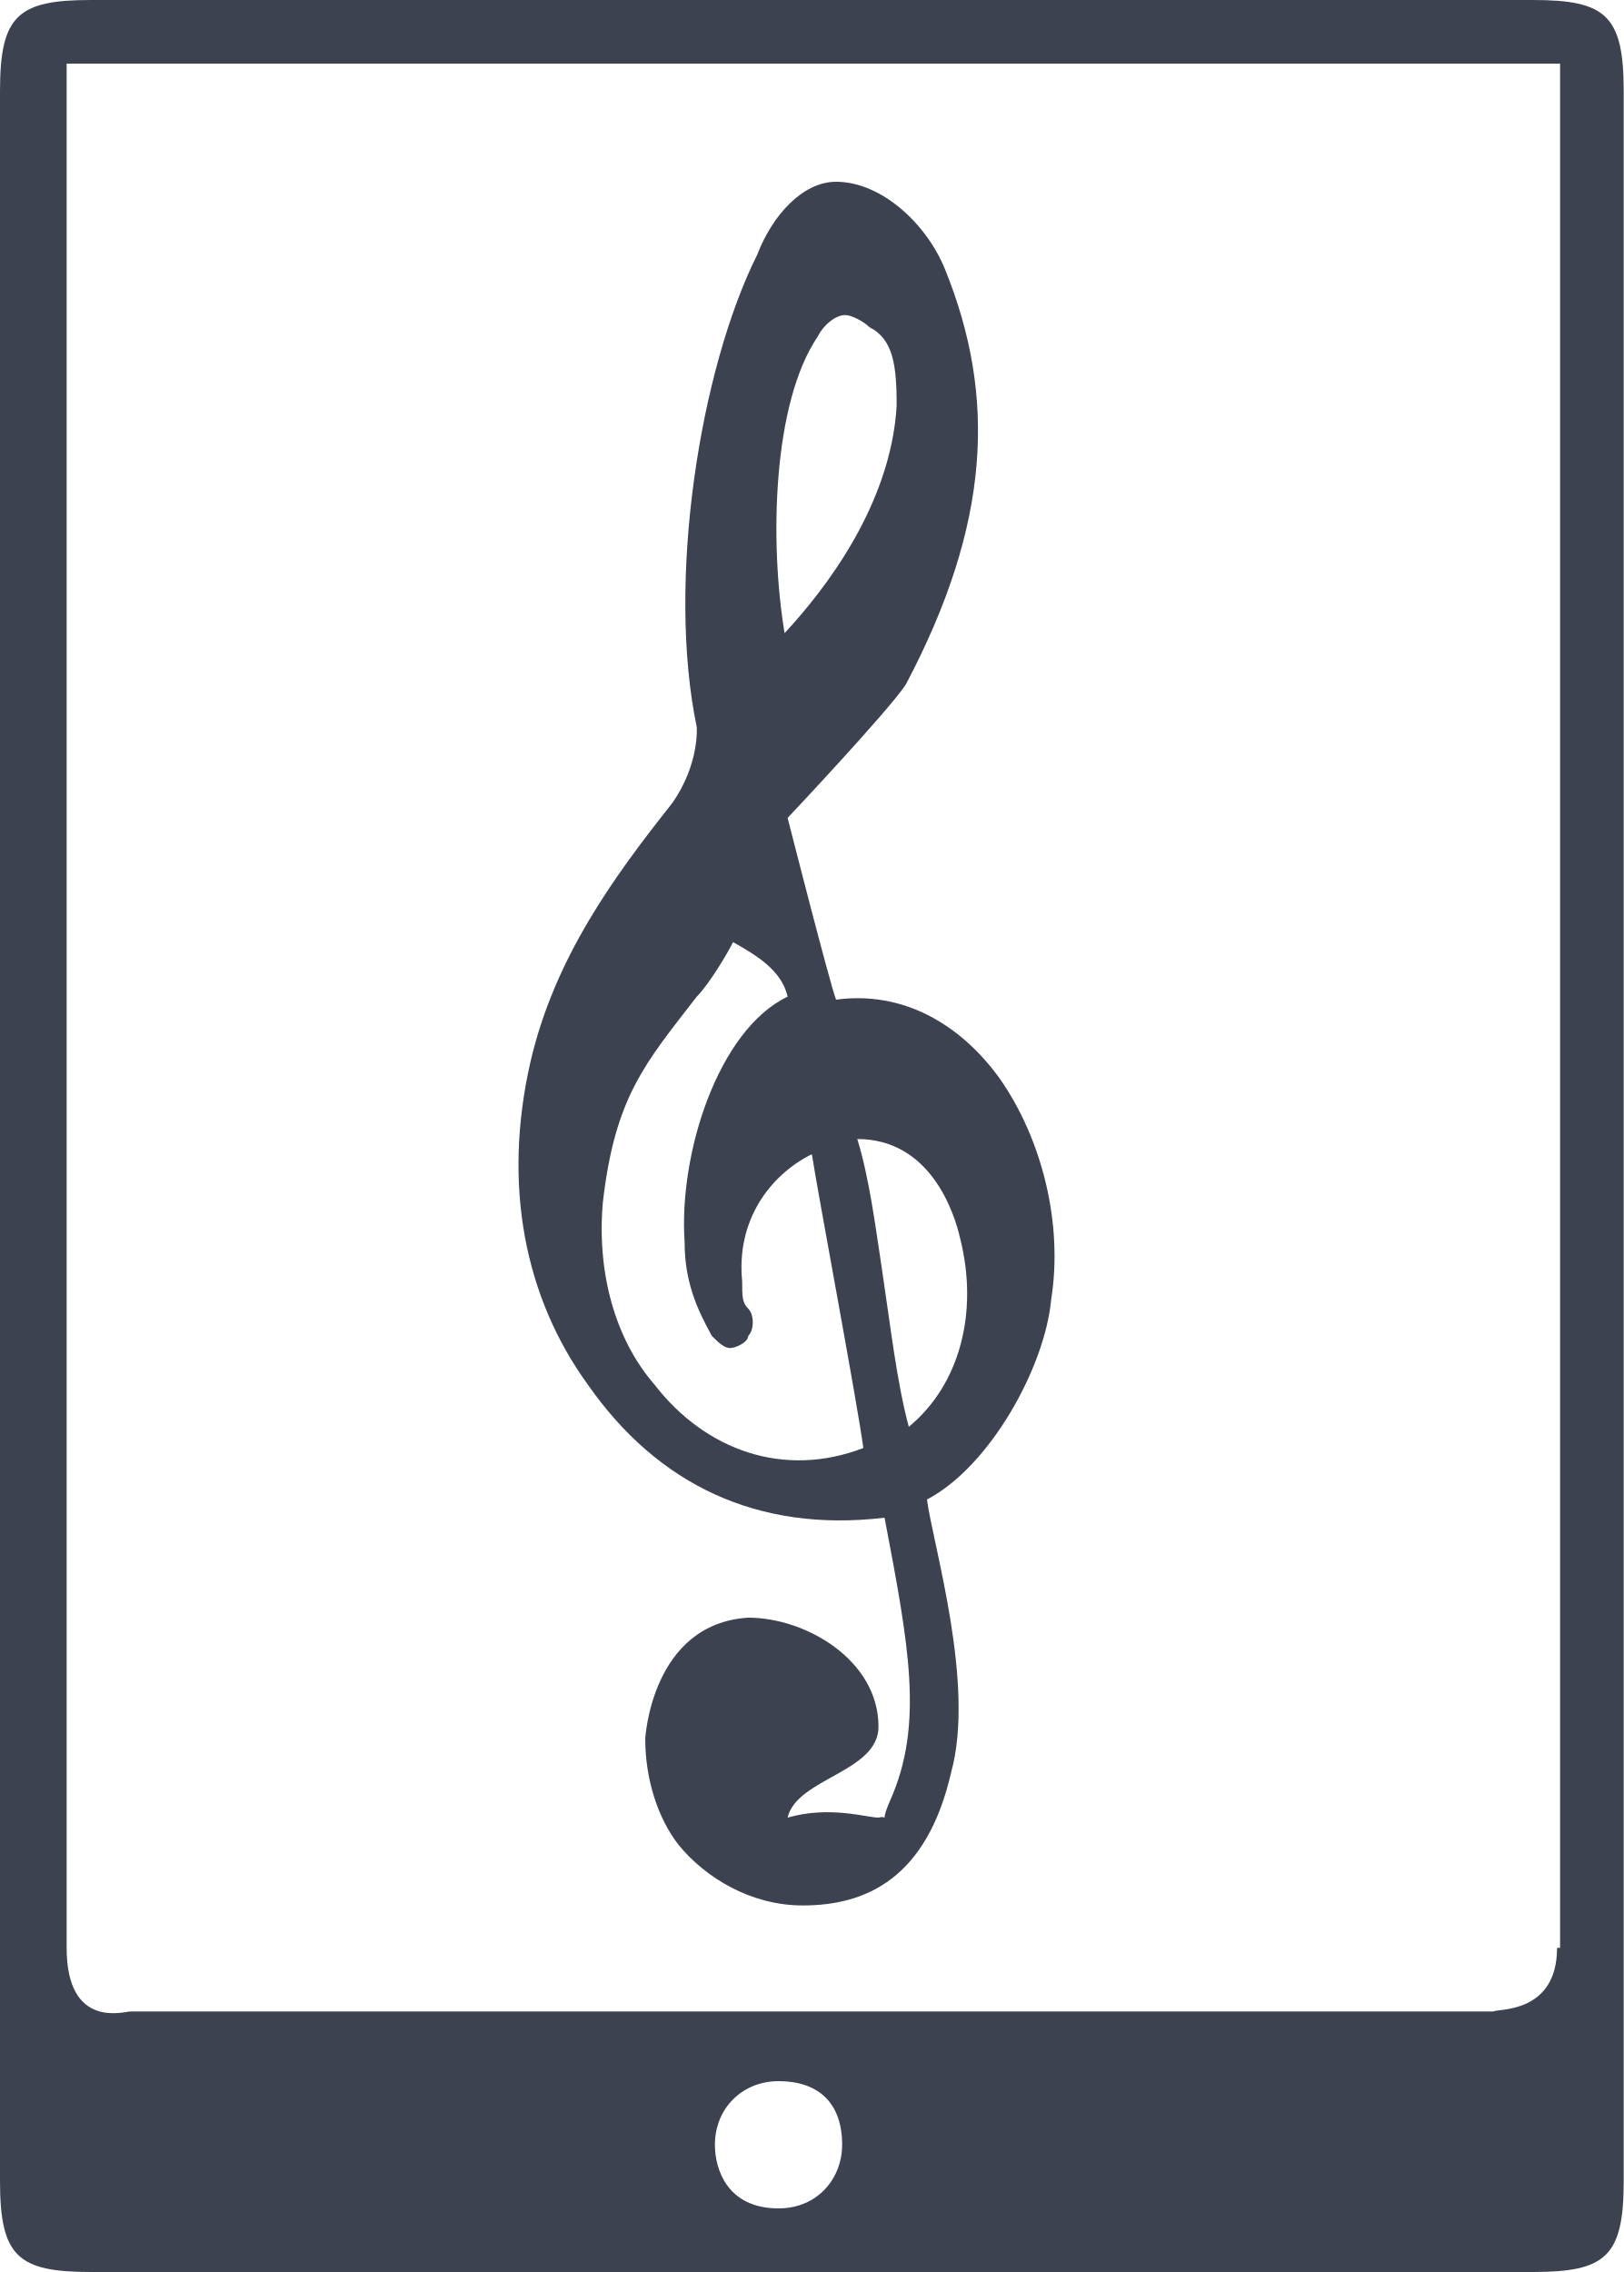
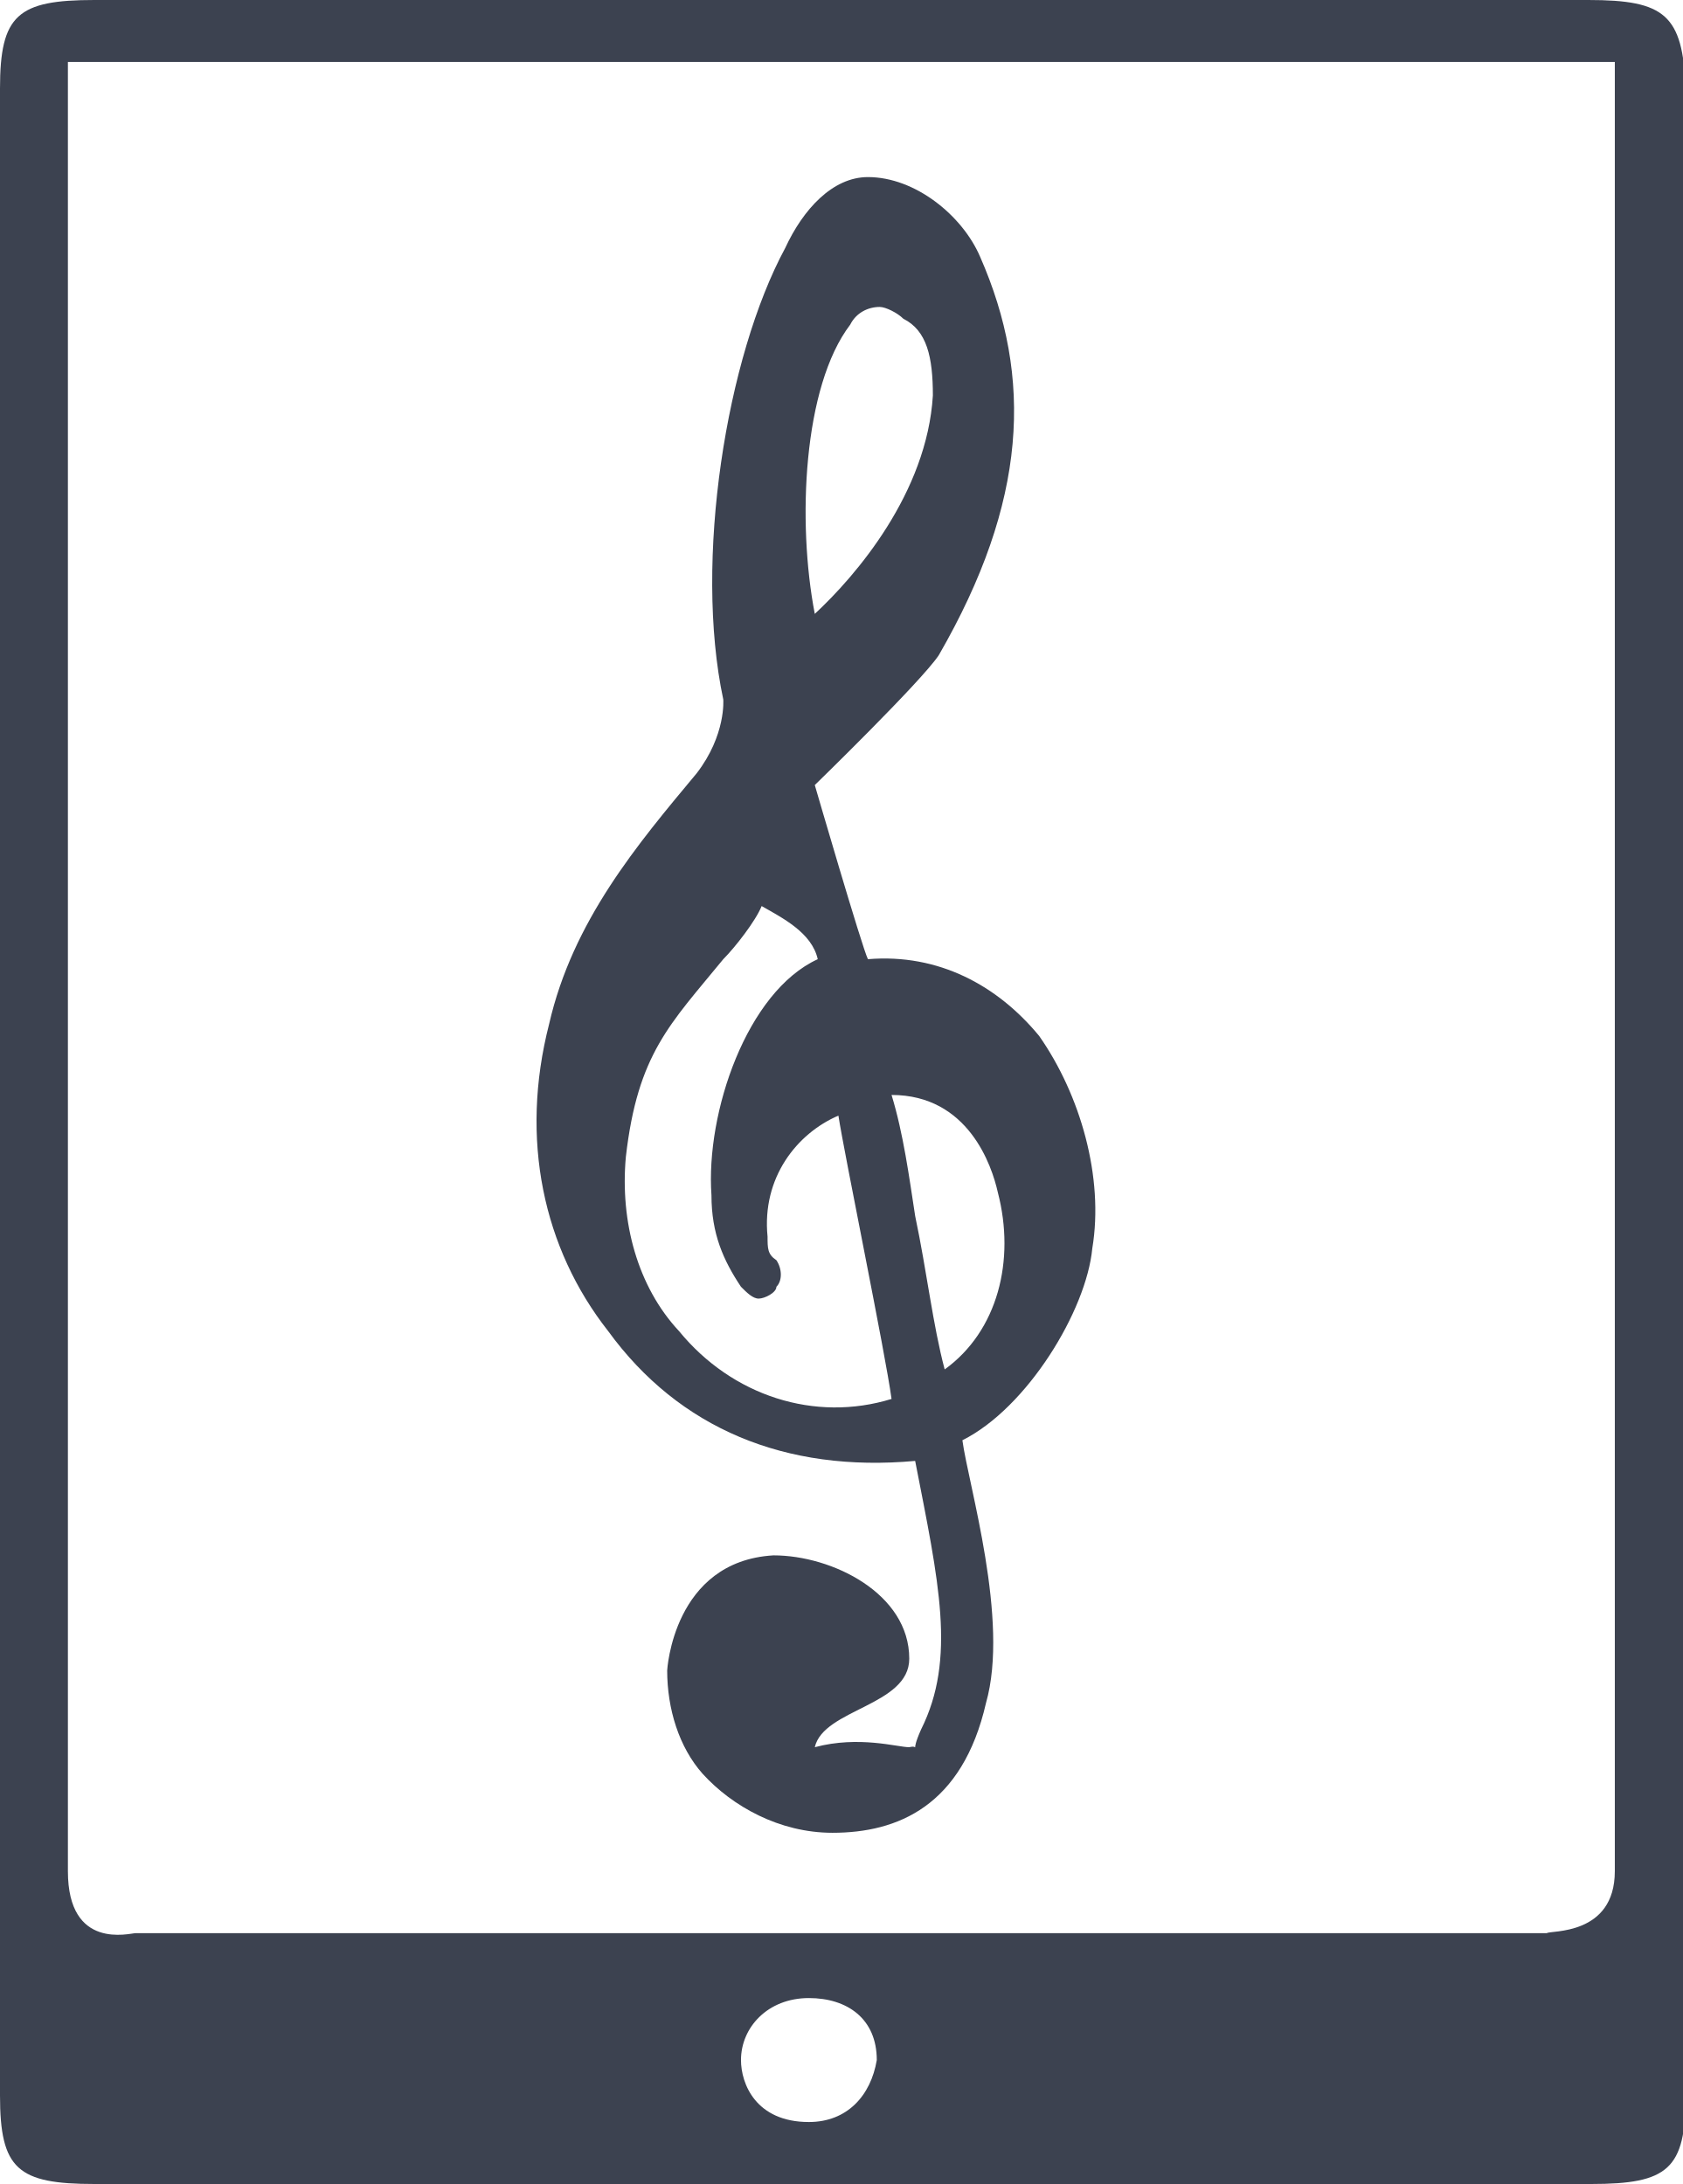
- <svg xmlns="http://www.w3.org/2000/svg" version="1.0" id="Ebene_1" x="0px" y="0px" width="53.6px" height="75px" viewBox="-472 463 53.6 75" enable-background="new -472 463 53.6 75" xml:space="preserve">
-   <path fill="#3C4250" d="M-439,498.6c-1.3-1.8-3.2-2.9-5.4-2.6c-0.2-0.5-1.6-6-1.6-6s3.3-3.5,3.9-4.4c2.8-5.3,3-9.5,1.3-13.7  c-0.6-1.5-2.1-2.9-3.6-2.9c-1.1,0-2.1,1.1-2.6,2.4c-1.9,3.8-3,10.8-2,15.6c0,0,0.1,1.2-0.8,2.5c-1.9,2.4-3.9,5.1-4.7,8.6  c-0.9,4-0.2,7.7,1.9,10.6c2.3,3.3,5.6,4.9,9.8,4.4c0.8,4.2,1.3,6.8,0.2,9.3c-0.4,0.9,0,0.5-0.4,0.6c-0.4,0-1.6-0.4-3,0  c0.3-1.3,3-1.5,3-3c0-2.2-2.4-3.6-4.3-3.6c-3.2,0.2-3.4,4-3.4,4c0,1.3,0.4,2.6,1.1,3.5c0.9,1.1,2.4,2,4.1,2c2.1,0,4.1-0.9,4.9-4.4  c0.8-2.9-0.6-7.5-0.8-9c2.1-1.1,3.9-4.4,4.1-6.6C-436.9,503.4-437.6,500.6-439,498.6L-439,498.6z M-445,474.1  c0.2-0.4,0.6-0.7,0.9-0.7c0.2,0,0.6,0.2,0.8,0.4c0.8,0.4,0.9,1.3,0.9,2.6c-0.2,3.3-2.4,6.1-3.7,7.5  C-446.6,480.9-446.5,476.3-445,474.1L-445,474.1z M-450.4,508.7c-1.3-1.5-1.9-3.7-1.7-6c0.4-3.5,1.4-4.6,3.1-6.8  c0.4-0.4,1-1.4,1.2-1.8c0.7,0.4,1.6,0.9,1.8,1.8c-2.3,1.1-3.6,5.2-3.4,8.1c0,1.3,0.4,2.2,0.9,3.1c0.2,0.2,0.4,0.4,0.6,0.4  c0.2,0,0.6-0.2,0.6-0.4c0.2-0.2,0.2-0.7,0-0.9c-0.2-0.2-0.2-0.4-0.2-0.9c-0.2-2,0.9-3.5,2.3-4.2c0.2,1.3,1.5,8.2,1.7,9.7  C-446.1,511.8-448.7,510.9-450.4,508.7L-450.4,508.7z M-442,510.1c-0.4-1.5-0.6-3.3-0.9-5.3c-0.2-1.3-0.4-2.9-0.8-4.2  c2.4,0,3.2,2.4,3.4,3.3C-439.7,506.3-440.3,508.7-442,510.1L-442,510.1z" />
-   <path fill="#3C4250" d="M-421.4,463H-469c-2.4,0-3,0.5-3,3v69c0,2.5,0.6,3,3,3h47.6c2.4,0,3-0.5,3-3v-69  C-418.4,463.5-419,463-421.4,463L-421.4,463z M-446.3,535.9c-1.7,0-2.1-1.3-2.1-2.1c0-1.2,0.9-2.1,2.1-2.1c1.3,0,2.1,0.7,2.1,2.1  C-444.2,534.9-445,535.9-446.3,535.9C-446.3,535.9-445.1,535.9-446.3,535.9z M-420.6,527.3c0,2.2-2,2-2.1,2.1h-45  c-0.2,0-2.1,0.6-2.1-2.1v-62.2c0-0.2-0.2,0,0,0h36.4h12.9c0,15,0,15,0,15v47.2H-420.6z" />
+ <svg xmlns="http://www.w3.org/2000/svg" version="1.0" id="Ebene_1" x="0px" y="0px" width="57px" height="74px" viewBox="0 0 57 74" enable-background="new 0 0 57 74" xml:space="preserve">
+   <g>
+     <path fill="#3C4250" d="M35.2,35.1c-1.4-1.7-3.4-2.8-5.8-2.6c-0.2-0.4-1.8-5.9-1.8-5.9s3.6-3.5,4.2-4.4c3-5.2,3.2-9.4,1.4-13.5   C32.6,7.3,31,6,29.4,6c-1.2,0-2.2,1.1-2.8,2.4c-2,3.7-3.1,10.6-2.1,15.3c0,0,0.1,1.2-0.9,2.5c-2,2.4-4.2,5-5,8.5   c-1,3.9-0.2,7.6,2,10.4c2.4,3.3,6,4.8,10.4,4.4c0.8,4.1,1.4,6.7,0.2,9.1c-0.4,0.9,0,0.5-0.4,0.6c-0.4,0-1.7-0.4-3.2,0   c0.3-1.3,3.2-1.4,3.2-3c0-2.2-2.6-3.5-4.6-3.5c-3.4,0.2-3.6,3.9-3.6,3.9c0,1.3,0.4,2.6,1.2,3.5c1,1.1,2.6,2,4.4,2   c2.2,0,4.4-0.9,5.2-4.4c0.8-2.8-0.6-7.4-0.8-8.9c2.2-1.1,4.2-4.4,4.4-6.5C37.4,39.9,36.6,37.1,35.2,35.1L35.2,35.1z M28.8,11   c0.2-0.4,0.6-0.6,1-0.6c0.2,0,0.6,0.2,0.8,0.4c0.8,0.4,1,1.3,1,2.6c-0.2,3.3-2.6,6.1-4,7.4C27,17.7,27.2,13.1,28.8,11L28.8,11z    M23,45.1c-1.4-1.5-2-3.7-1.8-5.9c0.4-3.5,1.5-4.5,3.3-6.7c0.4-0.4,1.1-1.3,1.3-1.8c0.7,0.4,1.7,0.9,1.9,1.8   c-2.4,1.1-3.8,5.2-3.6,8c0,1.3,0.4,2.2,1,3.1c0.2,0.2,0.4,0.4,0.6,0.4c0.2,0,0.6-0.2,0.6-0.4c0.2-0.2,0.2-0.6,0-0.9   C26,42.5,26,42.3,26,41.9c-0.2-2,1-3.5,2.4-4.1c0.2,1.3,1.6,8.1,1.8,9.6C27.6,48.2,24.8,47.3,23,45.1L23,45.1z M32,46.4   c-0.4-1.5-0.6-3.3-1-5.2c-0.2-1.3-0.4-2.8-0.8-4.1c2.6,0,3.4,2.4,3.6,3.3C34.4,42.7,33.8,45.1,32,46.4L32,46.4z M32,46.4" />
+     <path fill="#3C4250" d="M53.8,0H3.2C0.6,0,0,0.5,0,3V71c0,2.5,0.6,3,3.2,3h50.7c2.6,0,3.2-0.5,3.2-3V3C57,0.5,56.4,0,53.8,0L53.8,0   z M27.4,71.9c-1.8,0-2.3-1.3-2.3-2.1c0-1.1,0.9-2.1,2.3-2.1c1.3,0,2.3,0.7,2.3,2.1C29.5,71,28.7,71.9,27.4,71.9   C27.4,71.9,28.6,71.9,27.4,71.9z M54.7,63.4c0,2.2-2.2,2-2.3,2.1H4.6c-0.2,0-2.3,0.6-2.3-2.1V2.1c0-0.2-0.2,0,0,0H41h13.7   c0,14.8,0,14.8,0,14.8V63.4z" />
+   </g>
</svg>
